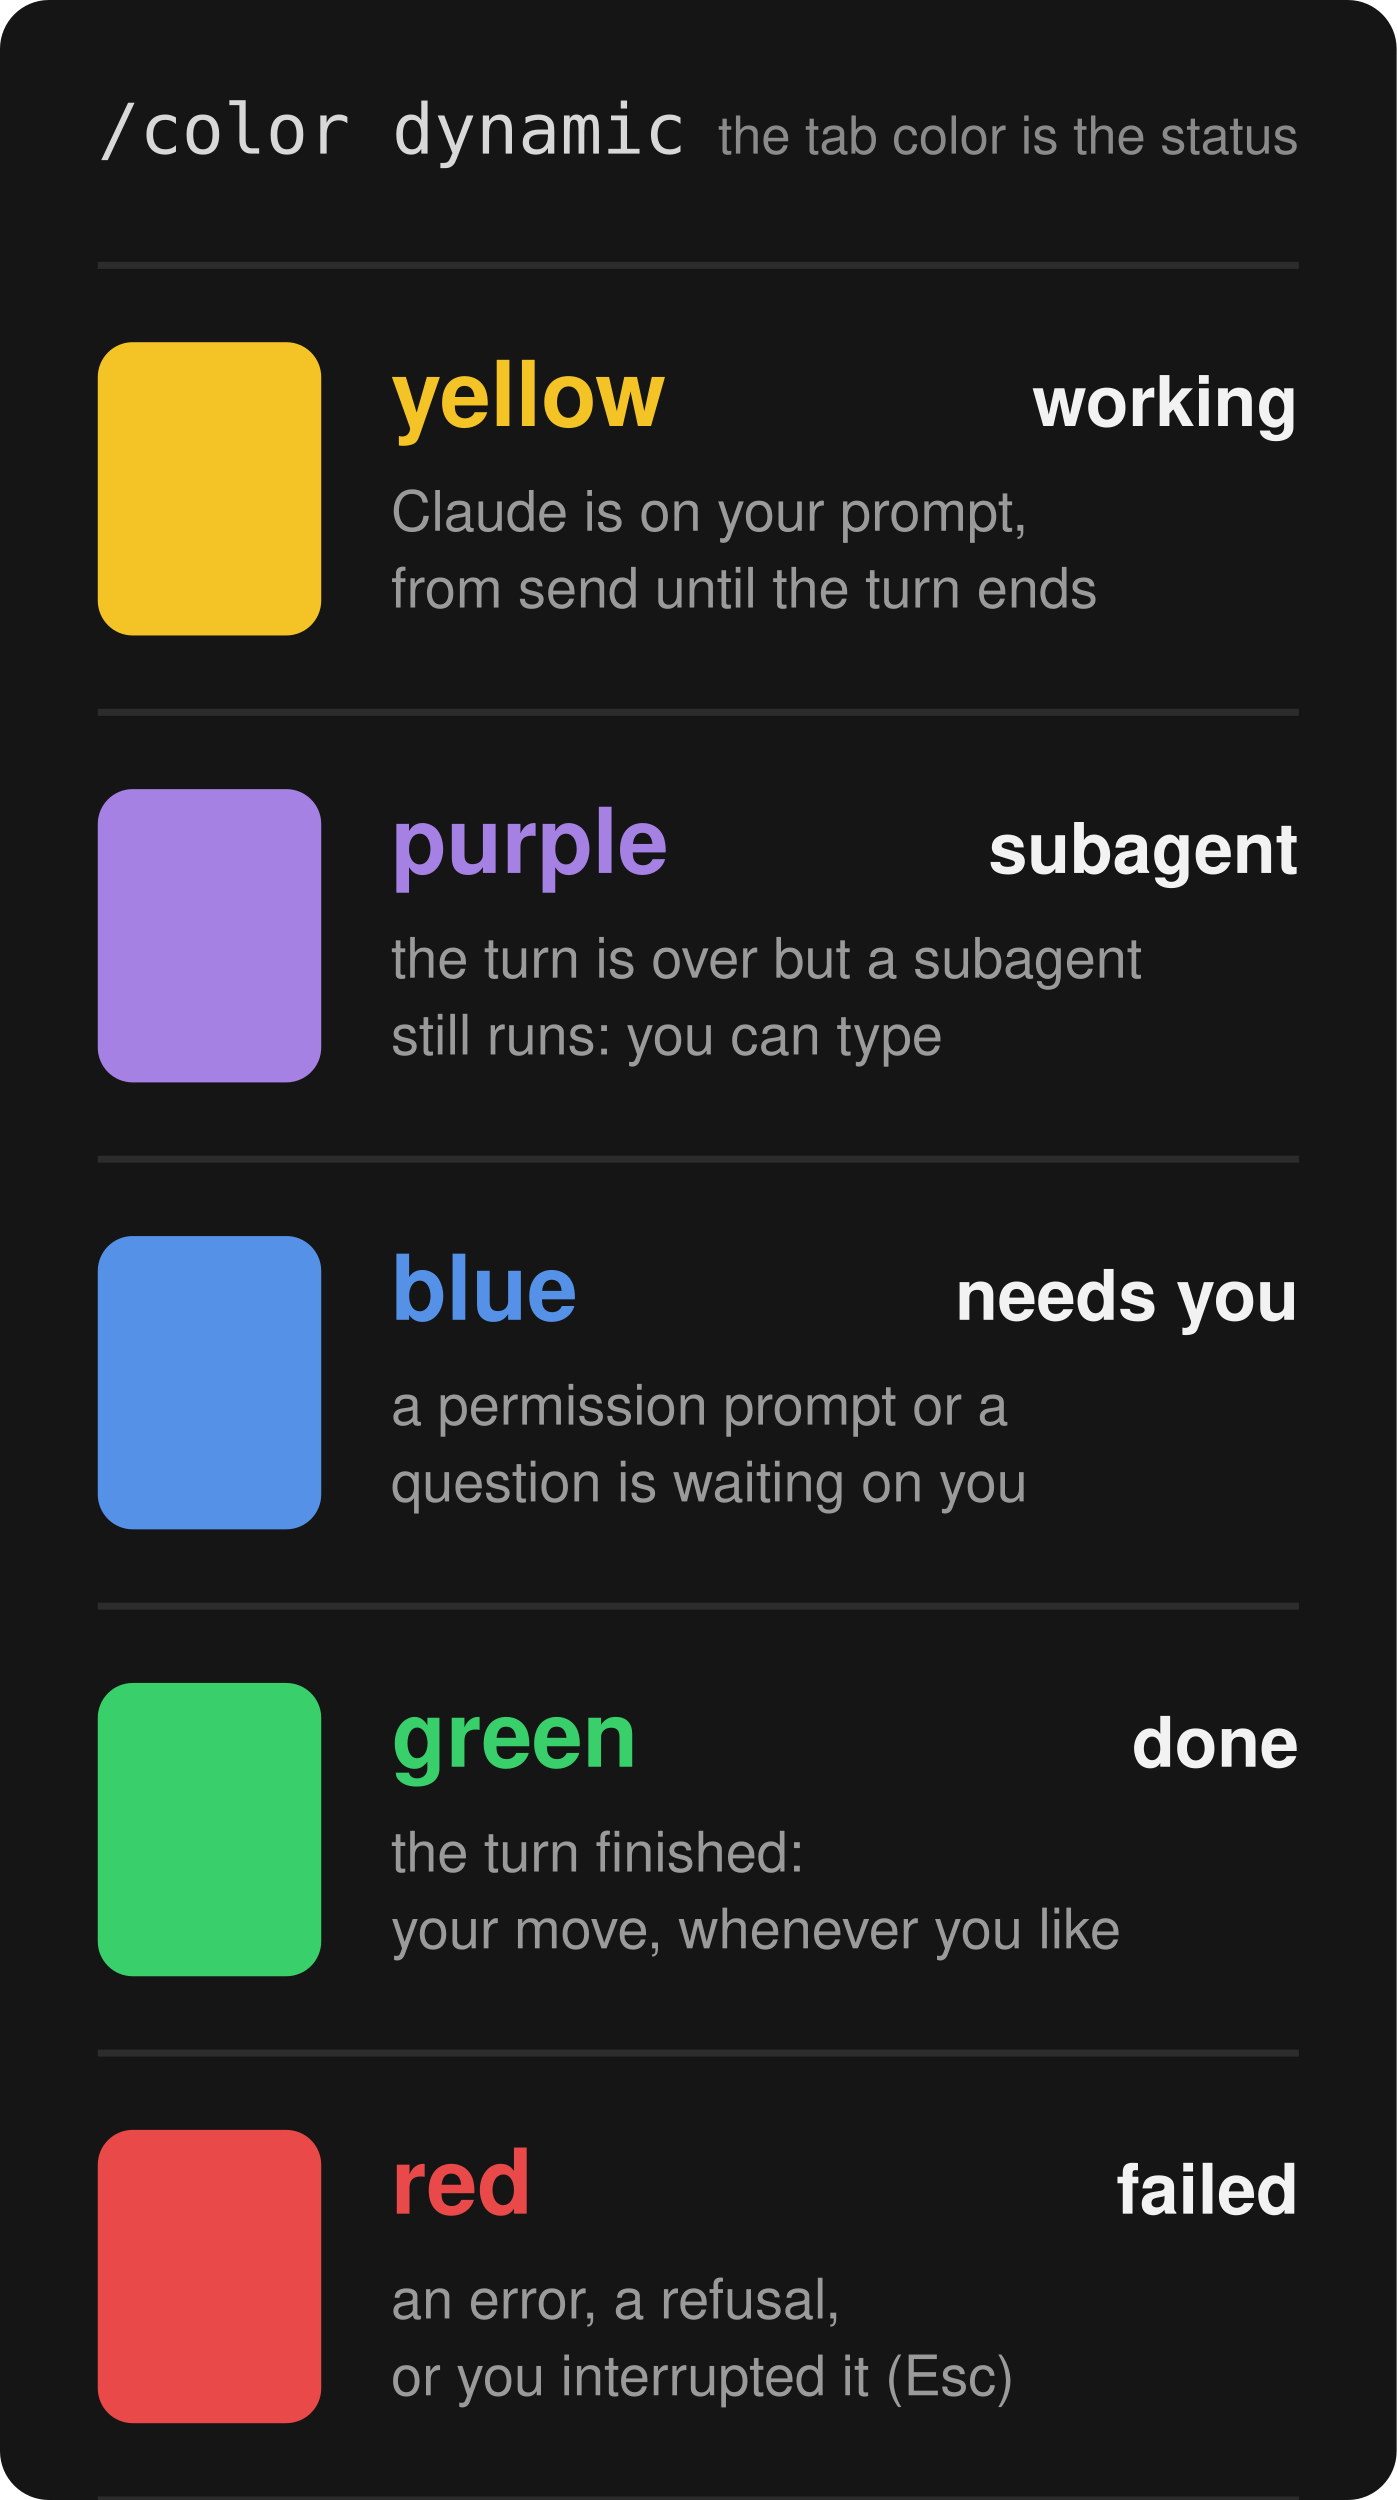
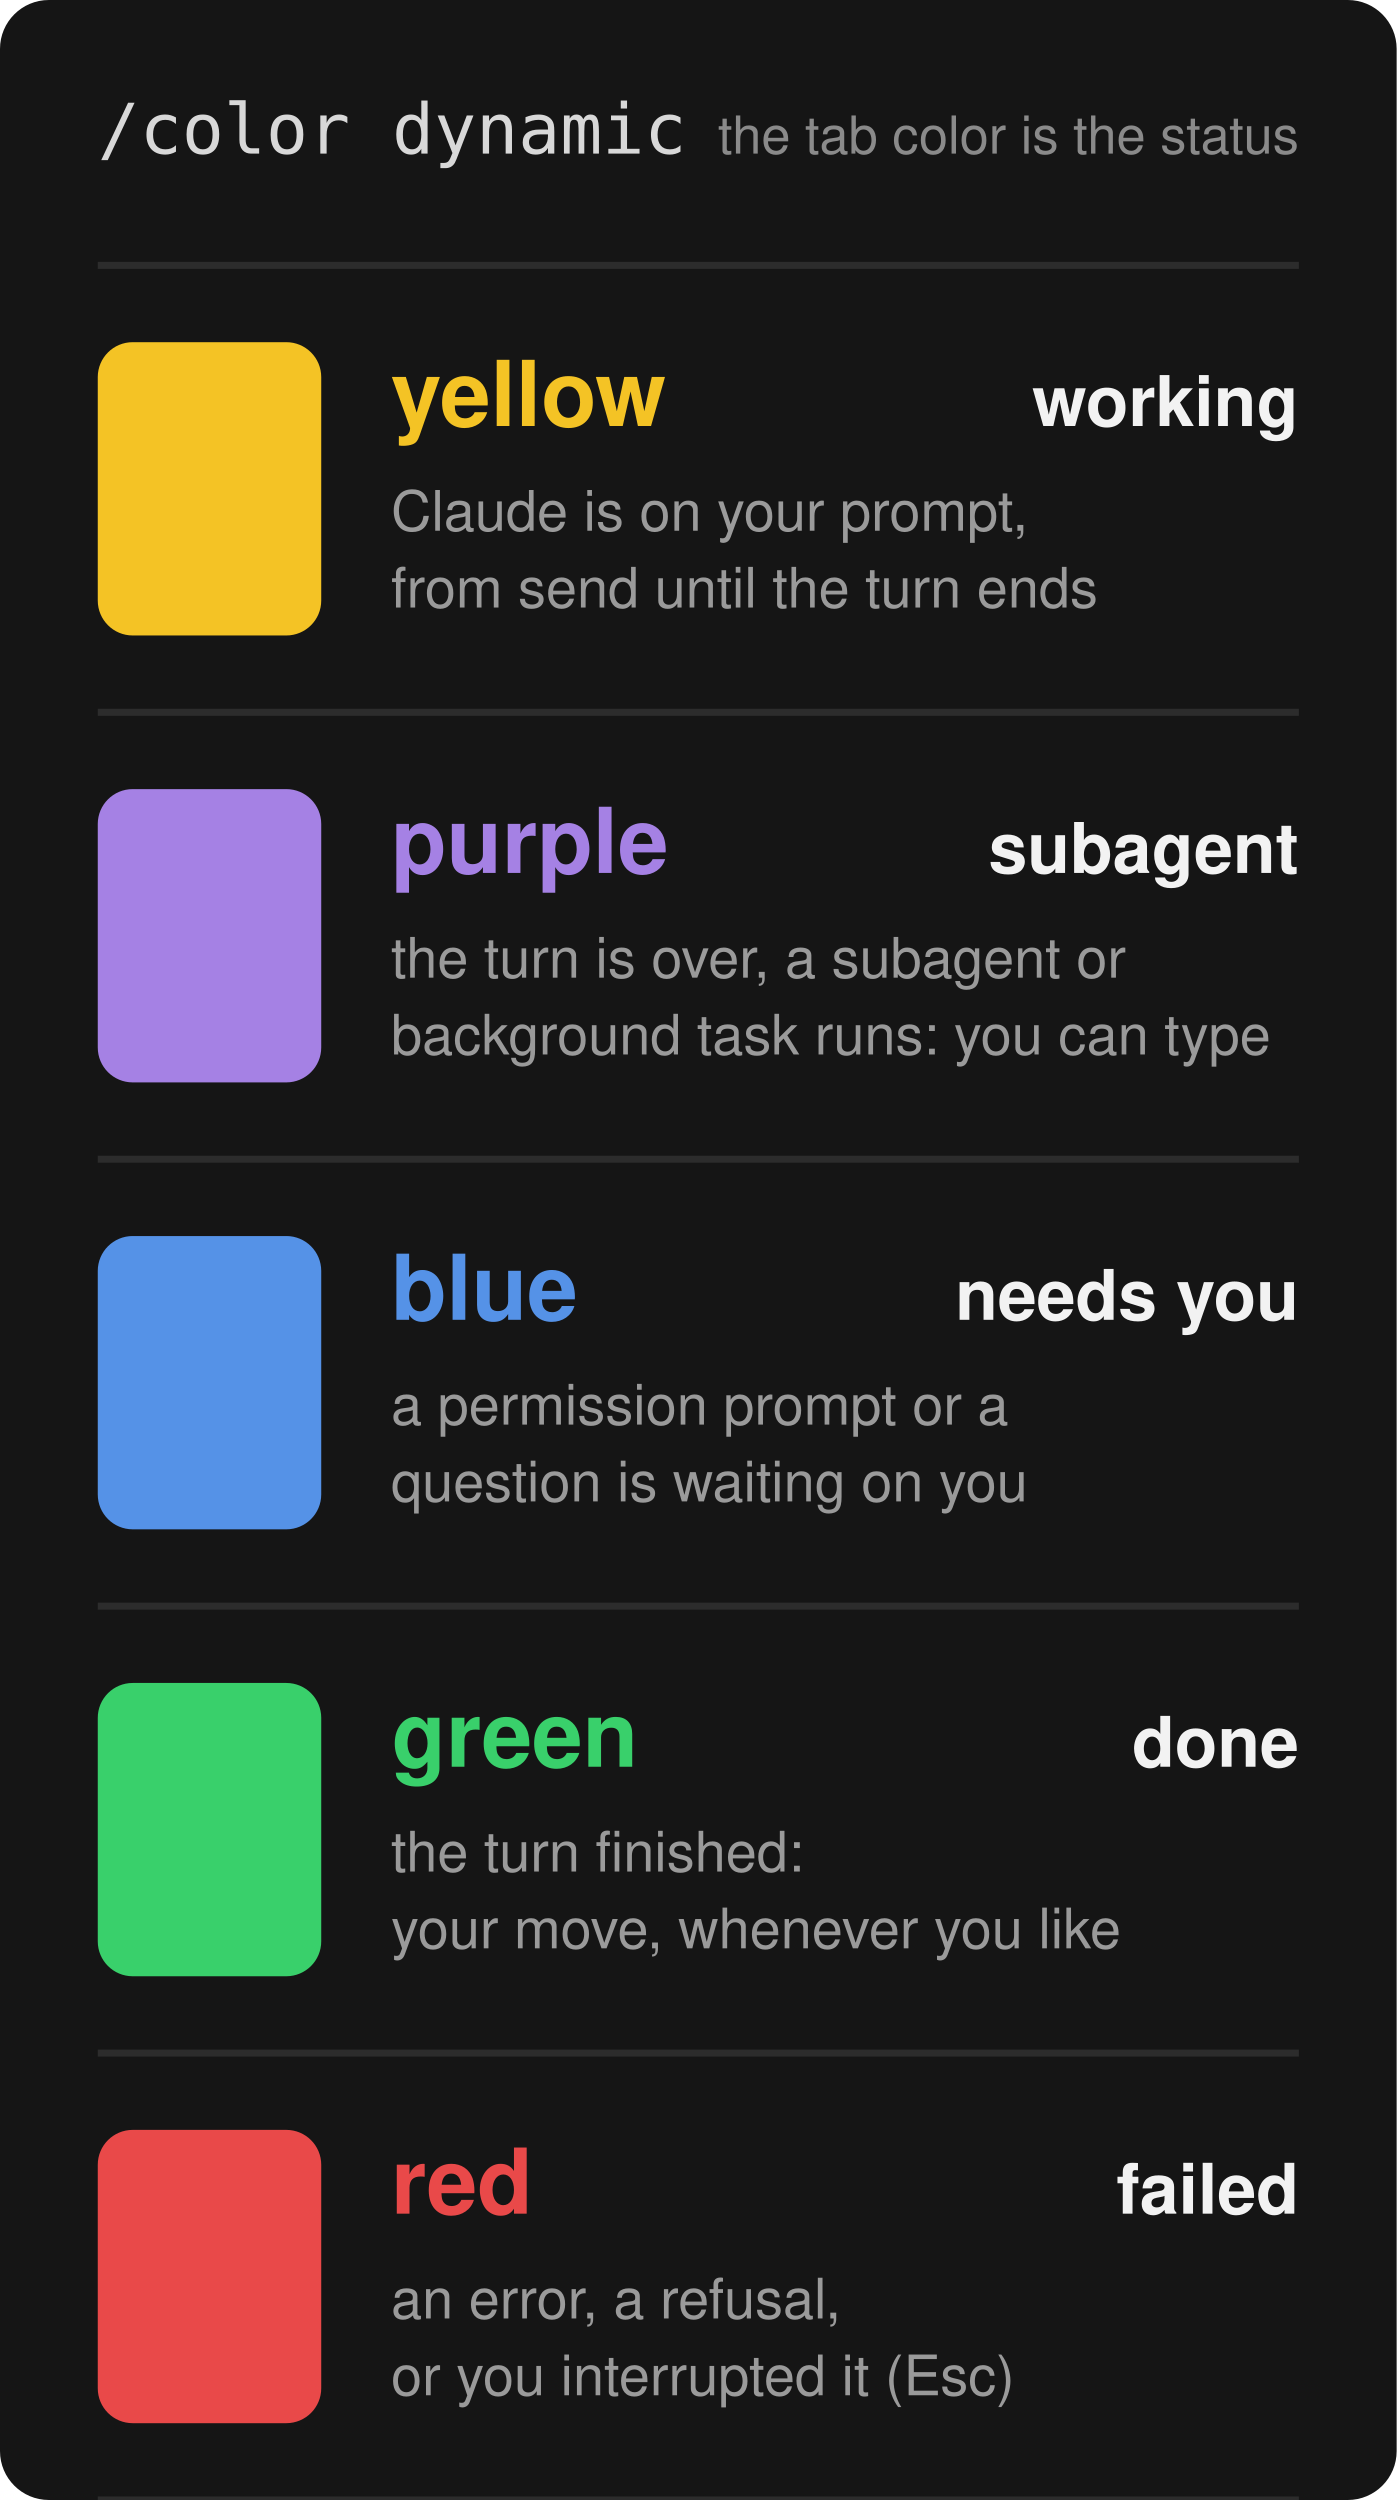
<svg xmlns="http://www.w3.org/2000/svg" width="400" height="716" viewBox="0 0 400 716">
  <rect width="400" height="716" rx="14" fill="#151515" />
  <text x="28" y="44" font-family="Consolas, 'SFMono-Regular', Menlo, monospace" font-size="20" fill="#d8d8d8">/color dynamic</text>
  <text x="372" y="44" font-family="'Segoe UI', -apple-system, Helvetica, Arial, sans-serif" font-size="15" fill="#8a8a8a" text-anchor="end">the tab color is the status</text>
  <line x1="28" y1="76" x2="372" y2="76" stroke="#2c2c2c" stroke-width="2" />
  <rect x="28" y="98" width="64" height="84" rx="10" fill="#f4c325" />
  <text x="112" y="122" font-family="'Segoe UI', -apple-system, Helvetica, Arial, sans-serif" font-size="26" font-weight="700" fill="#f4c325">yellow</text>
  <text x="372" y="122" font-family="'Segoe UI', -apple-system, Helvetica, Arial, sans-serif" font-size="20" font-weight="700" fill="#f2f2f2" text-anchor="end">working</text>
  <text x="112" y="152" font-family="'Segoe UI', -apple-system, Helvetica, Arial, sans-serif" font-size="16" fill="#9a9a9a">Claude is on your prompt,</text>
  <text x="112" y="174" font-family="'Segoe UI', -apple-system, Helvetica, Arial, sans-serif" font-size="16" fill="#9a9a9a">from send until the turn ends</text>
  <line x1="28" y1="204" x2="372" y2="204" stroke="#2c2c2c" stroke-width="2" />
  <rect x="28" y="226" width="64" height="84" rx="10" fill="#a581e4" />
  <text x="112" y="250" font-family="'Segoe UI', -apple-system, Helvetica, Arial, sans-serif" font-size="26" font-weight="700" fill="#a581e4">purple</text>
  <text x="372" y="250" font-family="'Segoe UI', -apple-system, Helvetica, Arial, sans-serif" font-size="20" font-weight="700" fill="#f2f2f2" text-anchor="end">subagent</text>
-   <text x="112" y="280" font-family="'Segoe UI', -apple-system, Helvetica, Arial, sans-serif" font-size="16" fill="#9a9a9a">the turn is over but a subagent</text>
-   <text x="112" y="302" font-family="'Segoe UI', -apple-system, Helvetica, Arial, sans-serif" font-size="16" fill="#9a9a9a">still runs: you can type</text>
+   <text x="112" y="280" font-family="'Segoe UI', -apple-system, Helvetica, Arial, sans-serif" font-size="16" fill="#9a9a9a">the turn is over, a subagent or</text>
+   <text x="112" y="302" font-family="'Segoe UI', -apple-system, Helvetica, Arial, sans-serif" font-size="16" fill="#9a9a9a">background task runs: you can type</text>
  <line x1="28" y1="332" x2="372" y2="332" stroke="#2c2c2c" stroke-width="2" />
  <rect x="28" y="354" width="64" height="84" rx="10" fill="#5592e7" />
  <text x="112" y="378" font-family="'Segoe UI', -apple-system, Helvetica, Arial, sans-serif" font-size="26" font-weight="700" fill="#5592e7">blue</text>
  <text x="372" y="378" font-family="'Segoe UI', -apple-system, Helvetica, Arial, sans-serif" font-size="20" font-weight="700" fill="#f2f2f2" text-anchor="end">needs you</text>
  <text x="112" y="408" font-family="'Segoe UI', -apple-system, Helvetica, Arial, sans-serif" font-size="16" fill="#9a9a9a">a permission prompt or a</text>
  <text x="112" y="430" font-family="'Segoe UI', -apple-system, Helvetica, Arial, sans-serif" font-size="16" fill="#9a9a9a">question is waiting on you</text>
  <line x1="28" y1="460" x2="372" y2="460" stroke="#2c2c2c" stroke-width="2" />
  <rect x="28" y="482" width="64" height="84" rx="10" fill="#39d06b" />
  <text x="112" y="506" font-family="'Segoe UI', -apple-system, Helvetica, Arial, sans-serif" font-size="26" font-weight="700" fill="#39d06b">green</text>
  <text x="372" y="506" font-family="'Segoe UI', -apple-system, Helvetica, Arial, sans-serif" font-size="20" font-weight="700" fill="#f2f2f2" text-anchor="end">done</text>
  <text x="112" y="536" font-family="'Segoe UI', -apple-system, Helvetica, Arial, sans-serif" font-size="16" fill="#9a9a9a">the turn finished:</text>
  <text x="112" y="558" font-family="'Segoe UI', -apple-system, Helvetica, Arial, sans-serif" font-size="16" fill="#9a9a9a">your move, whenever you like</text>
  <line x1="28" y1="588" x2="372" y2="588" stroke="#2c2c2c" stroke-width="2" />
  <rect x="28" y="610" width="64" height="84" rx="10" fill="#e94949" />
  <text x="112" y="634" font-family="'Segoe UI', -apple-system, Helvetica, Arial, sans-serif" font-size="26" font-weight="700" fill="#e94949">red</text>
  <text x="372" y="634" font-family="'Segoe UI', -apple-system, Helvetica, Arial, sans-serif" font-size="20" font-weight="700" fill="#f2f2f2" text-anchor="end">failed</text>
  <text x="112" y="664" font-family="'Segoe UI', -apple-system, Helvetica, Arial, sans-serif" font-size="16" fill="#9a9a9a">an error, a refusal,</text>
  <text x="112" y="686" font-family="'Segoe UI', -apple-system, Helvetica, Arial, sans-serif" font-size="16" fill="#9a9a9a">or you interrupted it (Esc)</text>
  <line x1="28" y1="716" x2="372" y2="716" stroke="#2c2c2c" stroke-width="2" />
</svg>
